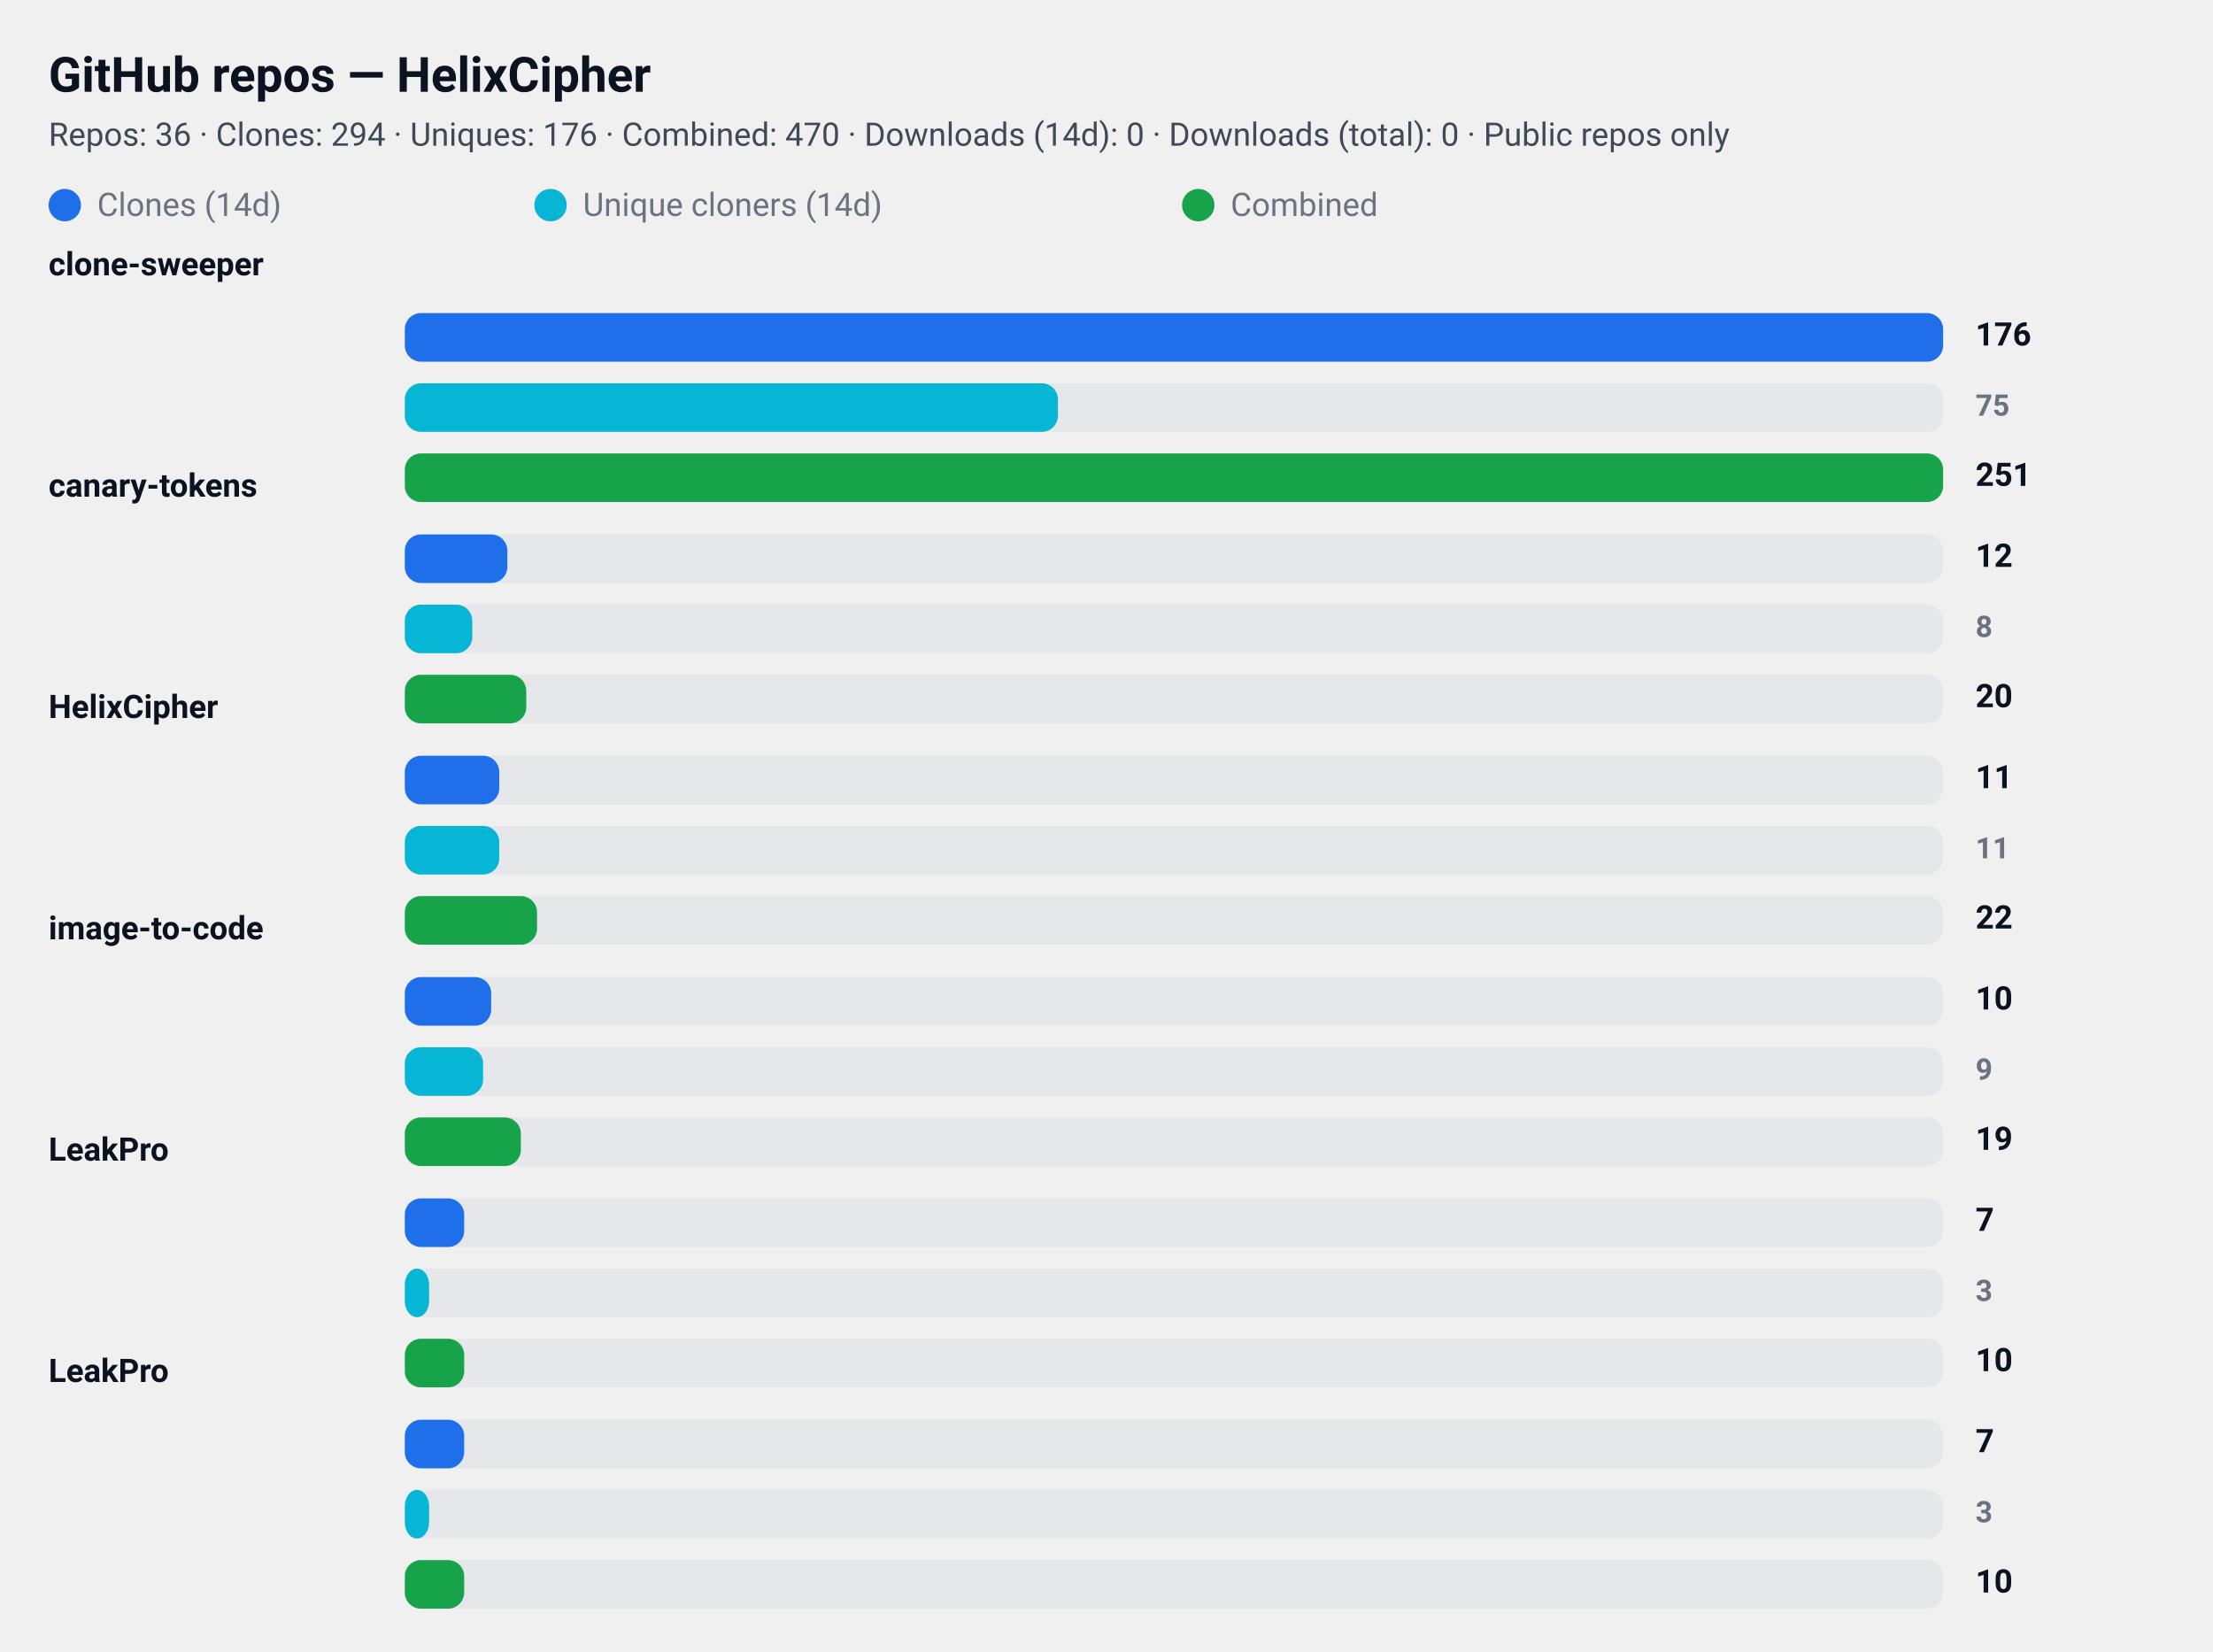
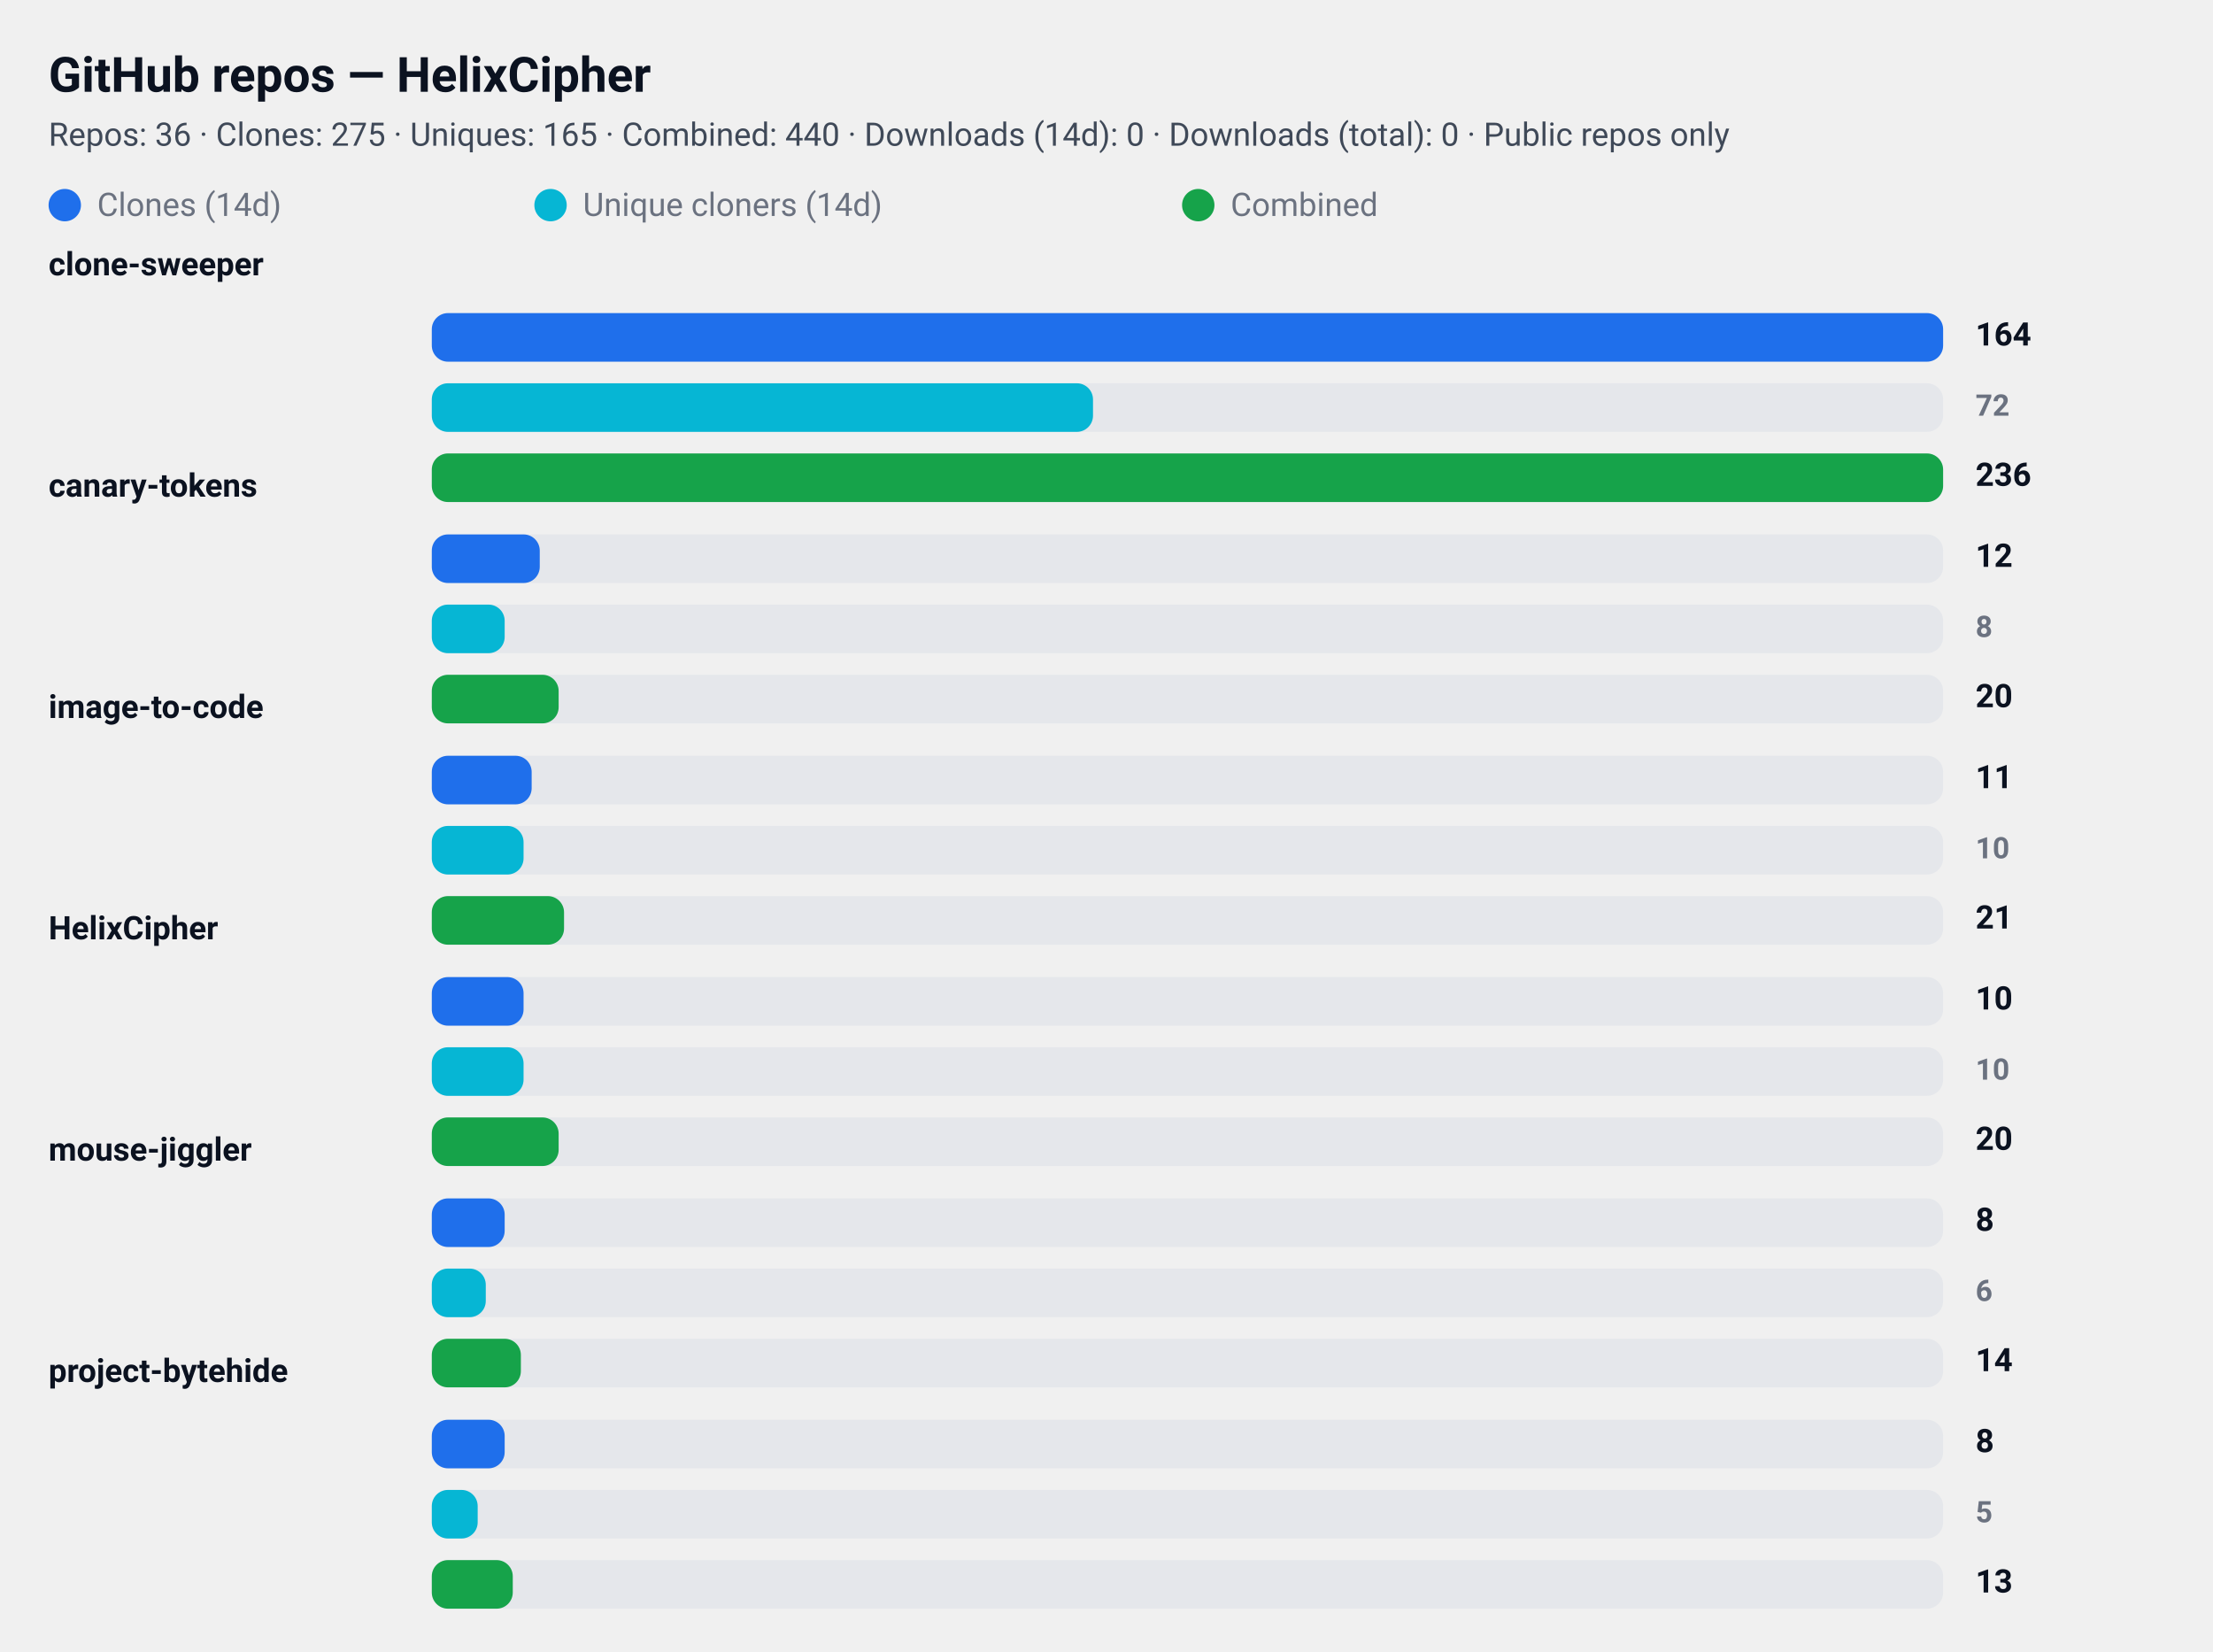
<svg xmlns="http://www.w3.org/2000/svg" width="820" height="612" viewBox="0 0 820 612" role="img" aria-label="GitHub repository clone statistics">
  <style>
  .card  { font-family: "Segoe UI", Roboto, "Helvetica Neue", Arial, sans-serif; }
  .title { font-weight: 700; font-size: 18px; fill: #0b1220; }
  .meta  { font-weight: 400; font-size: 12px; fill: #374151; opacity: 0.95; }
  .label { font-weight: 600; font-size: 12px; fill: #0b1220; }
  .count { font-weight: 700; font-size: 12px; fill: #0b1220; text-anchor: start; }
  .count-small { font-weight: 600; font-size: 11px; fill:#6b7280; text-anchor: start; }
  .muted { font-size:12px; fill:#6b7280; }

  .bar-clone { fill: #1f6feb; rx:6; }
  .bar-uniq  { fill: #06b6d4; rx:6; }
  .bar-comb  { fill: #16a34a; rx:6; }

  .bar-bg { fill: #e5e7eb; rx:6; }
  @media (prefers-color-scheme: dark) {
    .title, .meta, .label, .count, .count-small, .muted { fill: #ffffff; }
    .meta, .count-small { opacity: 0.9; }
  }
</style>
  <rect x="0" y="0" width="820" height="612" rx="12" fill="transparent" />
  <text x="18" y="34" class="title card">GitHub repos — HelixCipher</text>
-   <text x="18" y="54" class="meta card">Repos: 36 · Clones: 294 · Uniques: 176 · Combined: 470 · Downloads (14d): 0 · Downloads (total): 0 · Public repos only</text>
+   <text x="18" y="54" class="meta card">Repos: 36 · Clones: 275 · Uniques: 165 · Combined: 440 · Downloads (14d): 0 · Downloads (total): 0 · Public repos only</text>
  <g id="legend">
    <rect x="18" y="70" width="12" height="12" class="bar-clone" />
    <text x="36" y="80" class="muted card">Clones (14d)</text>
    <rect x="198" y="70" width="12" height="12" class="bar-uniq" />
    <text x="216" y="80" class="muted card">Unique cloners (14d)</text>
    <rect x="438" y="70" width="12" height="12" class="bar-comb" />
    <text x="456" y="80" class="muted card">Combined</text>
  </g>
  <text x="18" y="102" class="label card">clone-sweeper</text>
-   <rect x="150" y="116" width="570" height="18" class="bar-bg" />
-   <rect x="150" y="116" width="570" height="18" class="bar-clone" />
-   <text x="732" y="128" class="count card">176</text>
-   <rect x="150" y="142" width="570" height="18" class="bar-bg" />
-   <rect x="150" y="142" width="242" height="18" class="bar-uniq" />
-   <text x="732" y="154" class="count-small card">75</text>
-   <rect x="150" y="168" width="570" height="18" class="bar-bg" />
-   <rect x="150" y="168" width="570" height="18" class="bar-comb" />
-   <text x="732" y="180" class="count card">251</text>
+   <rect x="160" y="116" width="560" height="18" class="bar-bg" />
+   <rect x="160" y="116" width="560" height="18" class="bar-clone" />
+   <text x="732" y="128" class="count card">164</text>
+   <rect x="160" y="142" width="560" height="18" class="bar-bg" />
+   <rect x="160" y="142" width="245" height="18" class="bar-uniq" />
+   <text x="732" y="154" class="count-small card">72</text>
+   <rect x="160" y="168" width="560" height="18" class="bar-bg" />
+   <rect x="160" y="168" width="560" height="18" class="bar-comb" />
+   <text x="732" y="180" class="count card">236</text>
  <text x="18" y="184" class="label card">canary-tokens</text>
-   <rect x="150" y="198" width="570" height="18" class="bar-bg" />
-   <rect x="150" y="198" width="38" height="18" class="bar-clone" />
+   <rect x="160" y="198" width="560" height="18" class="bar-bg" />
+   <rect x="160" y="198" width="40" height="18" class="bar-clone" />
  <text x="732" y="210" class="count card">12</text>
-   <rect x="150" y="224" width="570" height="18" class="bar-bg" />
-   <rect x="150" y="224" width="25" height="18" class="bar-uniq" />
+   <rect x="160" y="224" width="560" height="18" class="bar-bg" />
+   <rect x="160" y="224" width="27" height="18" class="bar-uniq" />
  <text x="732" y="236" class="count-small card">8</text>
-   <rect x="150" y="250" width="570" height="18" class="bar-bg" />
-   <rect x="150" y="250" width="45" height="18" class="bar-comb" />
+   <rect x="160" y="250" width="560" height="18" class="bar-bg" />
+   <rect x="160" y="250" width="47" height="18" class="bar-comb" />
  <text x="732" y="262" class="count card">20</text>
-   <text x="18" y="266" class="label card">HelixCipher</text>
-   <rect x="150" y="280" width="570" height="18" class="bar-bg" />
-   <rect x="150" y="280" width="35" height="18" class="bar-clone" />
+   <text x="18" y="266" class="label card">image-to-code</text>
+   <rect x="160" y="280" width="560" height="18" class="bar-bg" />
+   <rect x="160" y="280" width="37" height="18" class="bar-clone" />
  <text x="732" y="292" class="count card">11</text>
-   <rect x="150" y="306" width="570" height="18" class="bar-bg" />
-   <rect x="150" y="306" width="35" height="18" class="bar-uniq" />
-   <text x="732" y="318" class="count-small card">11</text>
-   <rect x="150" y="332" width="570" height="18" class="bar-bg" />
-   <rect x="150" y="332" width="49" height="18" class="bar-comb" />
-   <text x="732" y="344" class="count card">22</text>
-   <text x="18" y="348" class="label card">image-to-code</text>
-   <rect x="150" y="362" width="570" height="18" class="bar-bg" />
-   <rect x="150" y="362" width="32" height="18" class="bar-clone" />
+   <rect x="160" y="306" width="560" height="18" class="bar-bg" />
+   <rect x="160" y="306" width="34" height="18" class="bar-uniq" />
+   <text x="732" y="318" class="count-small card">10</text>
+   <rect x="160" y="332" width="560" height="18" class="bar-bg" />
+   <rect x="160" y="332" width="49" height="18" class="bar-comb" />
+   <text x="732" y="344" class="count card">21</text>
+   <text x="18" y="348" class="label card">HelixCipher</text>
+   <rect x="160" y="362" width="560" height="18" class="bar-bg" />
+   <rect x="160" y="362" width="34" height="18" class="bar-clone" />
  <text x="732" y="374" class="count card">10</text>
-   <rect x="150" y="388" width="570" height="18" class="bar-bg" />
-   <rect x="150" y="388" width="29" height="18" class="bar-uniq" />
-   <text x="732" y="400" class="count-small card">9</text>
-   <rect x="150" y="414" width="570" height="18" class="bar-bg" />
-   <rect x="150" y="414" width="43" height="18" class="bar-comb" />
-   <text x="732" y="426" class="count card">19</text>
-   <text x="18" y="430" class="label card">LeakPro</text>
-   <rect x="150" y="444" width="570" height="18" class="bar-bg" />
-   <rect x="150" y="444" width="22" height="18" class="bar-clone" />
-   <text x="732" y="456" class="count card">7</text>
-   <rect x="150" y="470" width="570" height="18" class="bar-bg" />
-   <rect x="150" y="470" width="9" height="18" class="bar-uniq" />
-   <text x="732" y="482" class="count-small card">3</text>
-   <rect x="150" y="496" width="570" height="18" class="bar-bg" />
-   <rect x="150" y="496" width="22" height="18" class="bar-comb" />
-   <text x="732" y="508" class="count card">10</text>
-   <text x="18" y="512" class="label card">LeakPro</text>
-   <rect x="150" y="526" width="570" height="18" class="bar-bg" />
-   <rect x="150" y="526" width="22" height="18" class="bar-clone" />
-   <text x="732" y="538" class="count card">7</text>
-   <rect x="150" y="552" width="570" height="18" class="bar-bg" />
-   <rect x="150" y="552" width="9" height="18" class="bar-uniq" />
-   <text x="732" y="564" class="count-small card">3</text>
-   <rect x="150" y="578" width="570" height="18" class="bar-bg" />
-   <rect x="150" y="578" width="22" height="18" class="bar-comb" />
-   <text x="732" y="590" class="count card">10</text>
+   <rect x="160" y="388" width="560" height="18" class="bar-bg" />
+   <rect x="160" y="388" width="34" height="18" class="bar-uniq" />
+   <text x="732" y="400" class="count-small card">10</text>
+   <rect x="160" y="414" width="560" height="18" class="bar-bg" />
+   <rect x="160" y="414" width="47" height="18" class="bar-comb" />
+   <text x="732" y="426" class="count card">20</text>
+   <text x="18" y="430" class="label card">mouse-jiggler</text>
+   <rect x="160" y="444" width="560" height="18" class="bar-bg" />
+   <rect x="160" y="444" width="27" height="18" class="bar-clone" />
+   <text x="732" y="456" class="count card">8</text>
+   <rect x="160" y="470" width="560" height="18" class="bar-bg" />
+   <rect x="160" y="470" width="20" height="18" class="bar-uniq" />
+   <text x="732" y="482" class="count-small card">6</text>
+   <rect x="160" y="496" width="560" height="18" class="bar-bg" />
+   <rect x="160" y="496" width="33" height="18" class="bar-comb" />
+   <text x="732" y="508" class="count card">14</text>
+   <text x="18" y="512" class="label card">project-bytehide</text>
+   <rect x="160" y="526" width="560" height="18" class="bar-bg" />
+   <rect x="160" y="526" width="27" height="18" class="bar-clone" />
+   <text x="732" y="538" class="count card">8</text>
+   <rect x="160" y="552" width="560" height="18" class="bar-bg" />
+   <rect x="160" y="552" width="17" height="18" class="bar-uniq" />
+   <text x="732" y="564" class="count-small card">5</text>
+   <rect x="160" y="578" width="560" height="18" class="bar-bg" />
+   <rect x="160" y="578" width="30" height="18" class="bar-comb" />
+   <text x="732" y="590" class="count card">13</text>
</svg>
